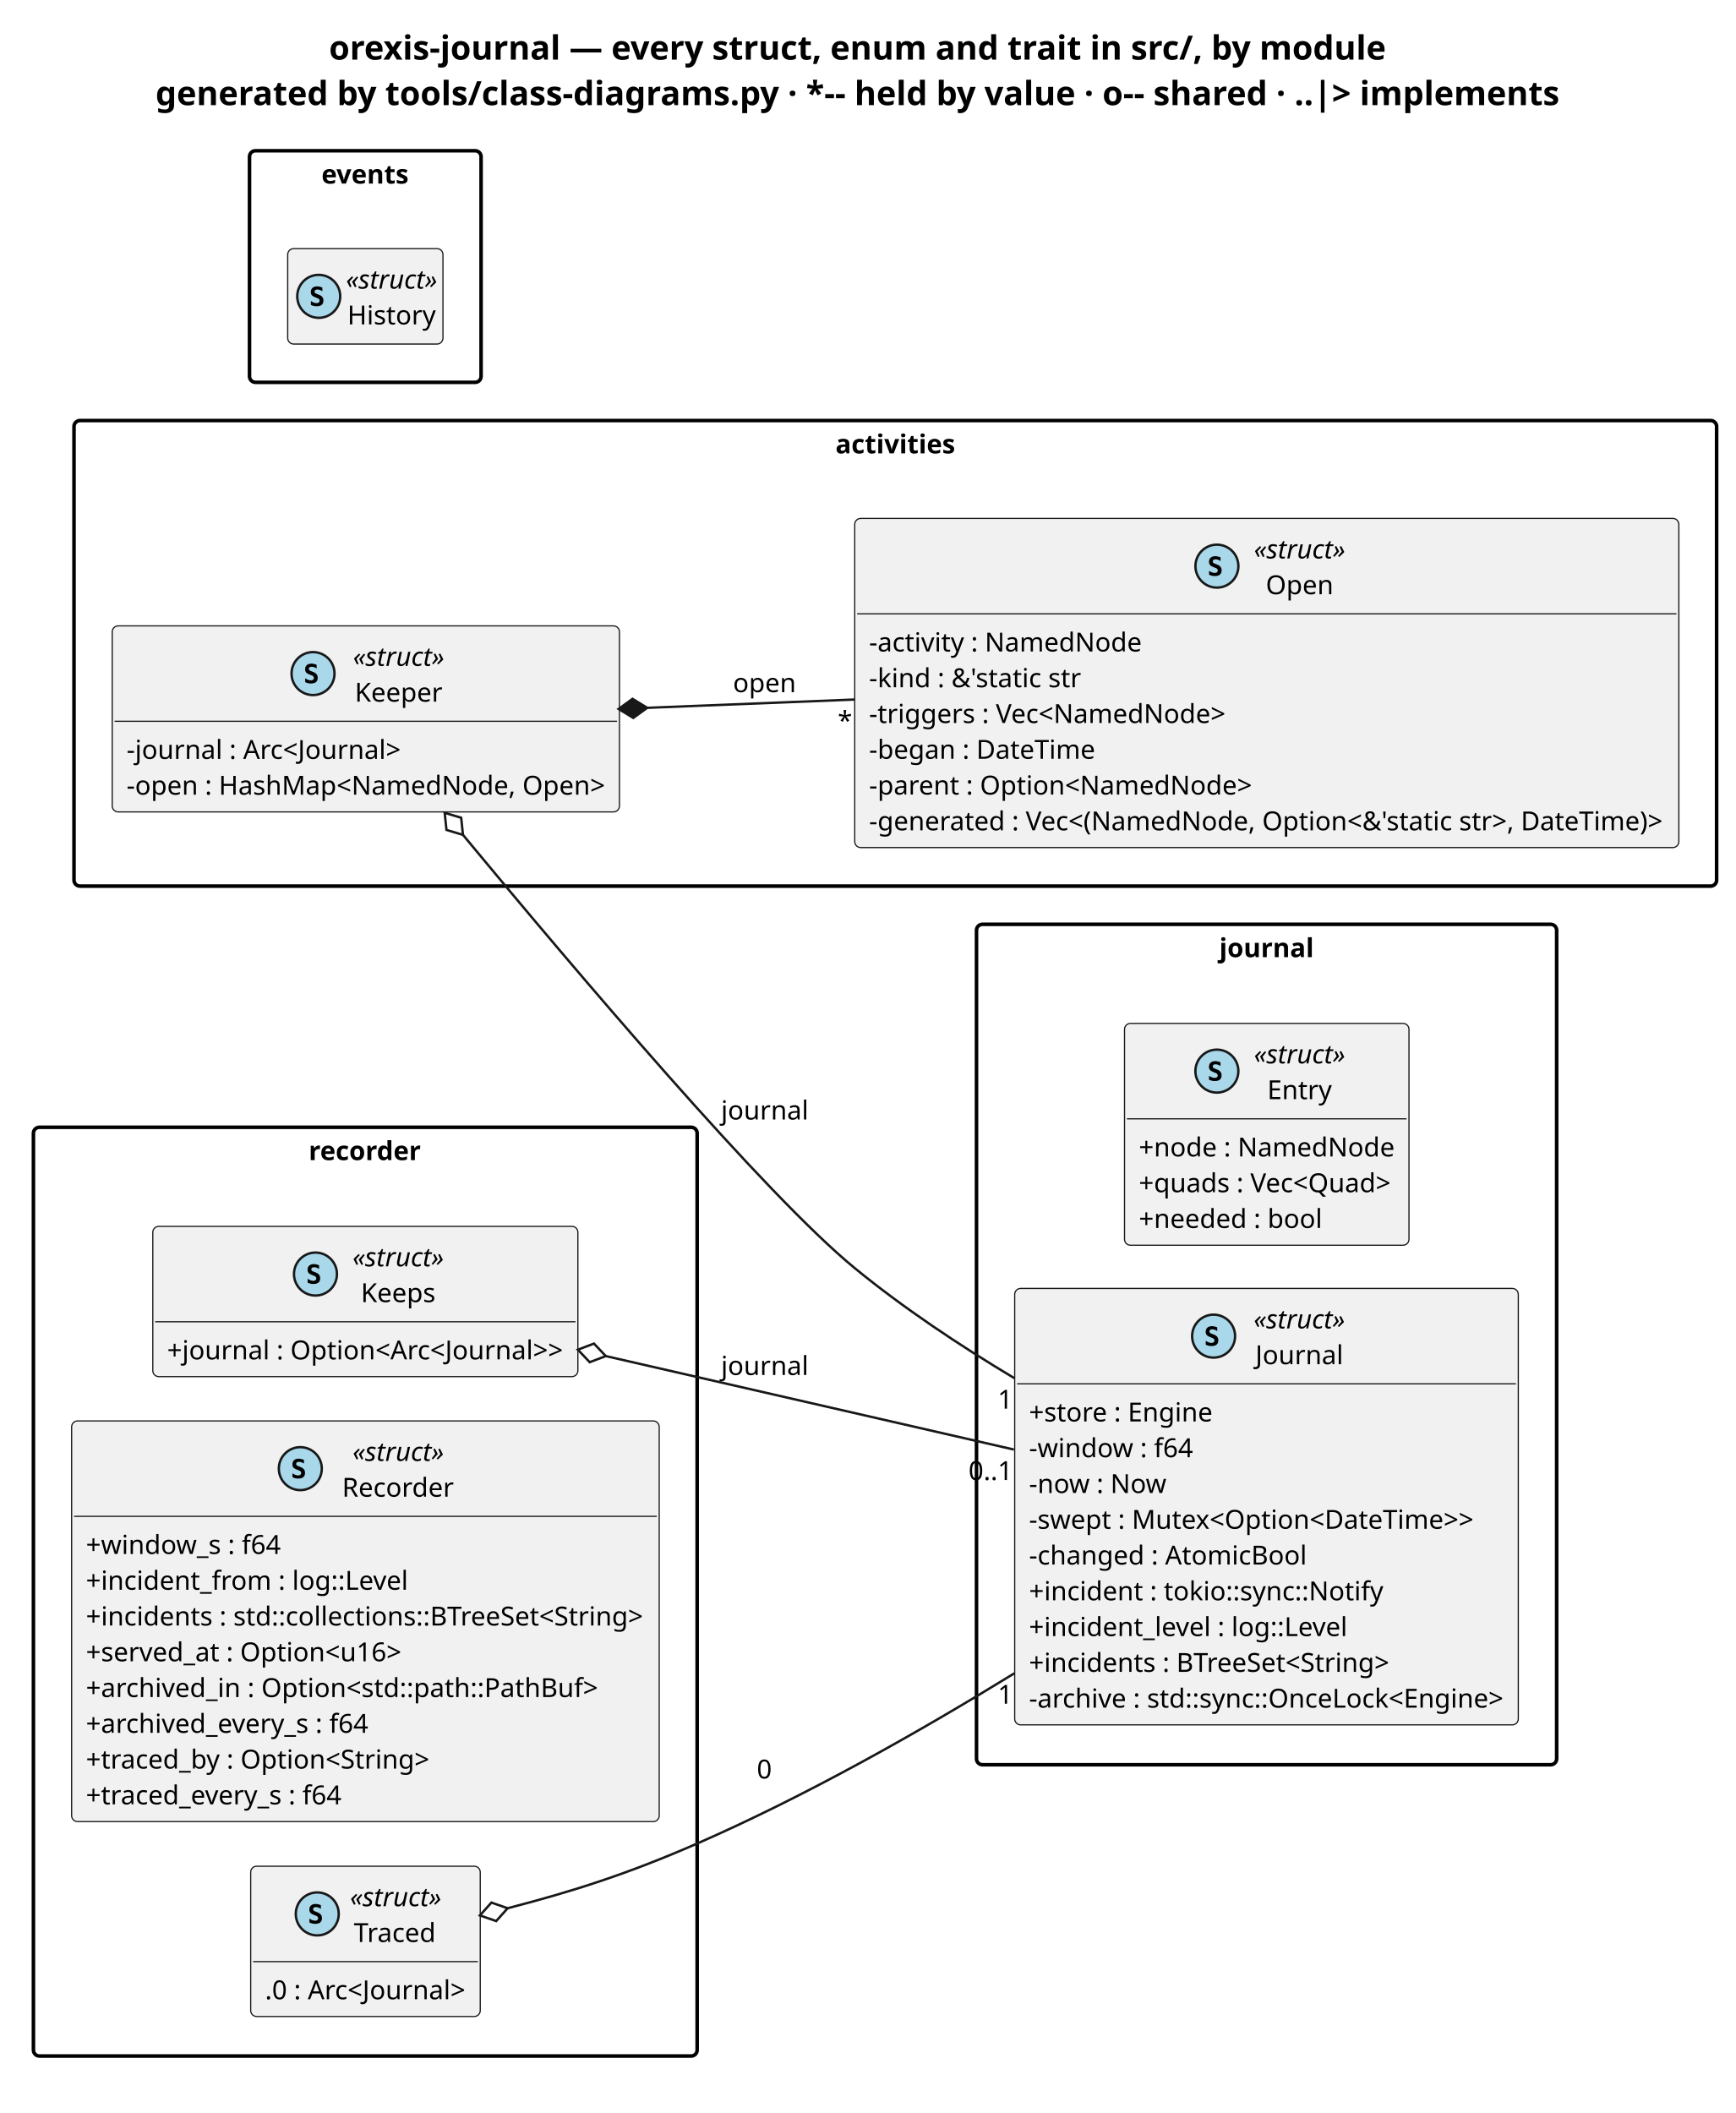
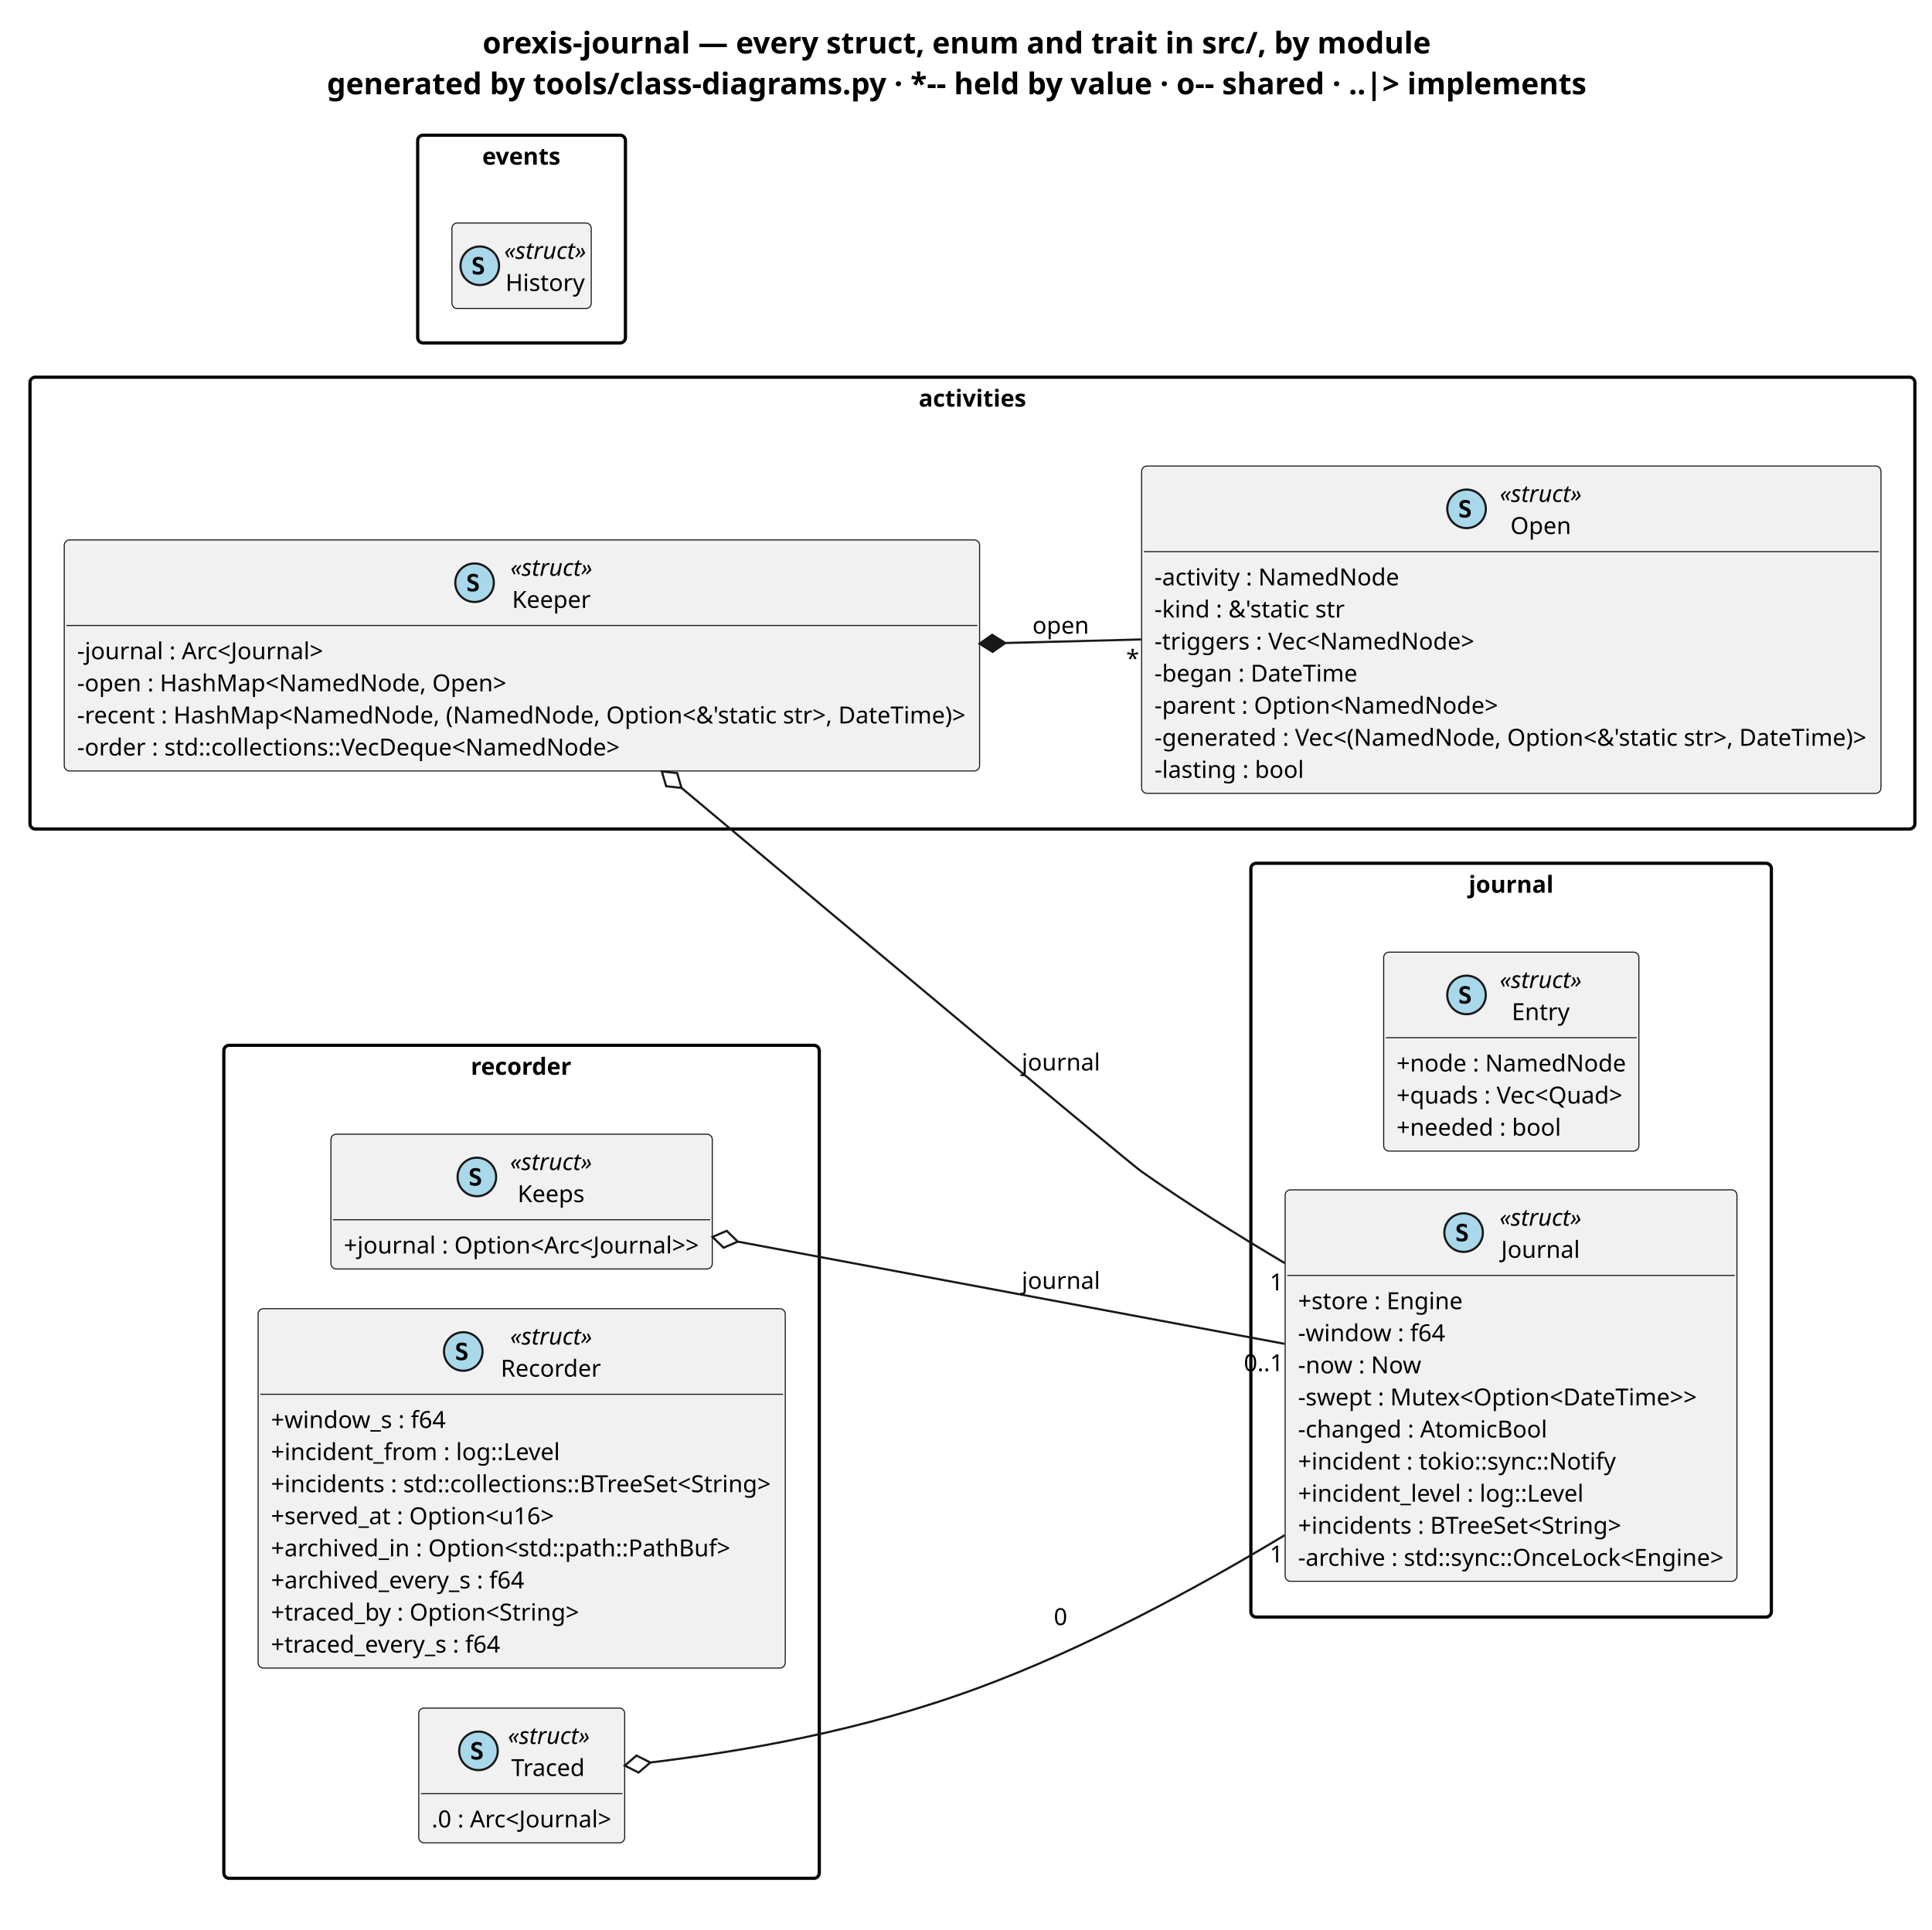
- <svg xmlns="http://www.w3.org/2000/svg" version="1.1" data-diagram-type="CLASS" style="width:727px;height:885px;background:#FFFFFF;" width="727px" height="885px" viewBox="0 0 727 885" zoomAndPan="magnify" preserveAspectRatio="none" contentStyleType="text/css">
+ <svg xmlns="http://www.w3.org/2000/svg" version="1.1" data-diagram-type="CLASS" style="width:902px;height:901px;background:#FFFFFF;" width="902px" height="901px" viewBox="0 0 902 901" zoomAndPan="magnify" preserveAspectRatio="none" contentStyleType="text/css">
  <defs />
  <g font-family="sans-serif" lengthAdjust="spacing">
    <g class="title" data-source-line="2">
-       <text x="137.807" y="24.966" fill="#000" font-size="14" textLength="444.386" font-weight="700">orexis-journal — every struct, enum and trait in src/, by module</text>
-       <text x="65.147" y="44.034" fill="#000" font-size="14" textLength="589.706" font-weight="700">generated by tools/class-diagrams.py · *-- held by value · o-- shared · ..|&gt; implements</text>
+       <text x="225.307" y="24.966" fill="#000" font-size="14" textLength="444.386" font-weight="700">orexis-journal — every struct, enum and trait in src/, by module</text>
+       <text x="152.647" y="44.034" fill="#000" font-size="14" textLength="589.706" font-weight="700">generated by tools/class-diagrams.py · *-- held by value · o-- shared · ..|&gt; implements</text>
    </g>
    <g class="cluster" data-qualified-name="activities" id="ent0001" data-source-line="10">
-       <rect x="31" y="176.136" width="688" height="195" fill="none" style="stroke:#000;stroke-width:1.5;" rx="2.5" ry="2.5" />
-       <text x="349.931" y="189.895" fill="#000" font-size="11" textLength="50.138" font-weight="700">activities</text>
+       <rect x="14" y="176.136" width="880" height="211" fill="none" style="stroke:#000;stroke-width:1.5;" rx="2.5" ry="2.5" />
+       <text x="428.931" y="189.895" fill="#000" font-size="11" textLength="50.138" font-weight="700">activities</text>
    </g>
-     <g class="cluster" data-qualified-name="events" id="ent0004" data-source-line="24">
-       <rect x="104.5" y="63.136" width="97" height="97" fill="none" style="stroke:#000;stroke-width:1.5;" rx="2.5" ry="2.5" />
-       <text x="134.636" y="76.895" fill="#000" font-size="11" textLength="36.729" font-weight="700">events</text>
+     <g class="cluster" data-qualified-name="events" id="ent0004" data-source-line="27">
+       <rect x="195" y="63.136" width="97" height="97" fill="none" style="stroke:#000;stroke-width:1.5;" rx="2.5" ry="2.5" />
+       <text x="225.136" y="76.895" fill="#000" font-size="11" textLength="36.729" font-weight="700">events</text>
    </g>
-     <g class="cluster" data-qualified-name="journal" id="ent0006" data-source-line="28">
-       <rect x="409" y="387.136" width="243" height="352" fill="none" style="stroke:#000;stroke-width:1.5;" rx="2.5" ry="2.5" />
-       <text x="510.695" y="400.895" fill="#000" font-size="11" textLength="39.611" font-weight="700">journal</text>
+     <g class="cluster" data-qualified-name="journal" id="ent0006" data-source-line="31">
+       <rect x="584" y="403.136" width="243" height="352" fill="none" style="stroke:#000;stroke-width:1.5;" rx="2.5" ry="2.5" />
+       <text x="685.695" y="416.895" fill="#000" font-size="11" textLength="39.611" font-weight="700">journal</text>
    </g>
-     <g class="cluster" data-qualified-name="recorder" id="ent0009" data-source-line="46">
-       <rect x="14" y="472.136" width="278" height="389" fill="none" style="stroke:#000;stroke-width:1.5;" rx="2.5" ry="2.5" />
-       <text x="129.295" y="485.895" fill="#000" font-size="11" textLength="47.41" font-weight="700">recorder</text>
+     <g class="cluster" data-qualified-name="recorder" id="ent0009" data-source-line="49">
+       <rect x="104.5" y="488.136" width="278" height="389" fill="none" style="stroke:#000;stroke-width:1.5;" rx="2.5" ry="2.5" />
+       <text x="219.795" y="501.895" fill="#000" font-size="11" textLength="47.41" font-weight="700">recorder</text>
    </g>
    <g class="entity" data-qualified-name="activities.orexis_journal__activities__Keeper" id="ent0002" data-source-line="11">
-       <rect x="47" y="262.136" width="212.452" height="77.928" fill="#F1F1F1" style="stroke:#181818;stroke-width:0.5;" rx="2.5" ry="2.5" />
-       <ellipse cx="131.111" cy="282.118" rx="9" ry="9" fill="#A8D8EA" style="stroke:#181818;stroke-width:1;" />
-       <path d="M129.846,282.602 Q128.658,282.149 128.221,281.649 Q127.799,281.133 127.799,280.29 Q127.799,279.196 128.502,278.571 Q129.205,277.946 130.424,277.946 Q130.971,277.946 131.518,278.086 Q132.08,278.211 132.627,278.446 L132.627,279.993 Q132.111,279.633 131.58,279.446 Q131.065,279.258 130.549,279.258 Q129.971,279.258 129.658,279.493 Q129.361,279.727 129.361,280.149 Q129.361,280.493 129.58,280.711 Q129.799,280.93 130.518,281.18 L131.19,281.446 Q132.158,281.805 132.611,282.399 Q133.08,282.977 133.08,283.868 Q133.08,285.071 132.361,285.68 Q131.643,286.274 130.19,286.274 Q129.596,286.274 128.986,286.133 Q128.393,285.993 127.83,285.711 L127.83,284.071 Q128.471,284.524 129.065,284.743 Q129.658,284.961 130.236,284.961 Q130.83,284.961 131.143,284.696 Q131.471,284.43 131.471,283.946 Q131.471,283.586 131.252,283.321 Q131.033,283.055 130.627,282.899 L129.846,282.602 Z " fill="#000" />
-       <text x="147.836" y="278.895" fill="#000" font-size="11" textLength="38.28" font-style="italic">«struct»</text>
-       <text x="148.611" y="293.877" fill="#000" font-size="11" textLength="36.729">Keeper</text>
-       <line x1="48" y1="302.1" x2="258.452" y2="302.1" style="stroke:#181818;stroke-width:0.5;" />
-       <text x="53" y="317.859" fill="#000" font-size="11" textLength="115.092">-journal : Arc&lt;Journal&gt;</text>
-       <text x="53" y="332.84" fill="#000" font-size="11" textLength="200.452">-open : HashMap&lt;NamedNode, Open&gt;</text>
+       <rect x="30" y="252.136" width="427.346" height="107.891" fill="#F1F1F1" style="stroke:#181818;stroke-width:0.5;" rx="2.5" ry="2.5" />
+       <ellipse cx="221.559" cy="272.118" rx="9" ry="9" fill="#A8D8EA" style="stroke:#181818;stroke-width:1;" />
+       <path d="M220.293,272.602 Q219.106,272.149 218.668,271.649 Q218.246,271.133 218.246,270.29 Q218.246,269.196 218.949,268.571 Q219.652,267.946 220.871,267.946 Q221.418,267.946 221.965,268.086 Q222.527,268.211 223.074,268.446 L223.074,269.993 Q222.559,269.633 222.027,269.446 Q221.512,269.258 220.996,269.258 Q220.418,269.258 220.106,269.493 Q219.809,269.727 219.809,270.149 Q219.809,270.493 220.027,270.711 Q220.246,270.93 220.965,271.18 L221.637,271.446 Q222.606,271.805 223.059,272.399 Q223.527,272.977 223.527,273.868 Q223.527,275.071 222.809,275.68 Q222.09,276.274 220.637,276.274 Q220.043,276.274 219.434,276.133 Q218.84,275.993 218.277,275.711 L218.277,274.071 Q218.918,274.524 219.512,274.743 Q220.106,274.961 220.684,274.961 Q221.277,274.961 221.59,274.696 Q221.918,274.43 221.918,273.946 Q221.918,273.586 221.699,273.321 Q221.481,273.055 221.074,272.899 L220.293,272.602 Z " fill="#000" />
+       <text x="238.283" y="268.895" fill="#000" font-size="11" textLength="38.28" font-style="italic">«struct»</text>
+       <text x="239.059" y="283.877" fill="#000" font-size="11" textLength="36.729">Keeper</text>
+       <line x1="31" y1="292.1" x2="456.346" y2="292.1" style="stroke:#181818;stroke-width:0.5;" />
+       <text x="36" y="307.859" fill="#000" font-size="11" textLength="115.092">-journal : Arc&lt;Journal&gt;</text>
+       <text x="36" y="322.84" fill="#000" font-size="11" textLength="200.452">-open : HashMap&lt;NamedNode, Open&gt;</text>
+       <text x="36" y="337.822" fill="#000" font-size="11" textLength="415.346">-recent : HashMap&lt;NamedNode, (NamedNode, Option&lt;&amp;'static str&gt;, DateTime)&gt;</text>
+       <text x="36" y="352.804" fill="#000" font-size="11" textLength="253.779">-order : std::collections::VecDeque&lt;NamedNode&gt;</text>
    </g>
-     <g class="entity" data-qualified-name="activities.orexis_journal__activities__Open" id="ent0003" data-source-line="15">
-       <rect x="358" y="217.136" width="345.177" height="137.855" fill="#F1F1F1" style="stroke:#181818;stroke-width:0.5;" rx="2.5" ry="2.5" />
-       <ellipse cx="509.698" cy="237.118" rx="9" ry="9" fill="#A8D8EA" style="stroke:#181818;stroke-width:1;" />
-       <path d="M508.433,237.602 Q507.245,237.149 506.808,236.649 Q506.386,236.133 506.386,235.29 Q506.386,234.196 507.089,233.571 Q507.792,232.946 509.011,232.946 Q509.558,232.946 510.105,233.086 Q510.667,233.211 511.214,233.446 L511.214,234.993 Q510.698,234.633 510.167,234.446 Q509.652,234.258 509.136,234.258 Q508.558,234.258 508.245,234.493 Q507.948,234.727 507.948,235.149 Q507.948,235.493 508.167,235.711 Q508.386,235.93 509.105,236.18 L509.777,236.446 Q510.745,236.805 511.198,237.399 Q511.667,237.977 511.667,238.868 Q511.667,240.071 510.948,240.68 Q510.23,241.274 508.777,241.274 Q508.183,241.274 507.573,241.133 Q506.98,240.993 506.417,240.711 L506.417,239.071 Q507.058,239.524 507.652,239.743 Q508.245,239.961 508.823,239.961 Q509.417,239.961 509.73,239.696 Q510.058,239.43 510.058,238.946 Q510.058,238.586 509.839,238.321 Q509.62,238.055 509.214,237.899 L508.433,237.602 Z " fill="#000" />
-       <text x="525.198" y="233.895" fill="#000" font-size="11" textLength="38.28" font-style="italic">«struct»</text>
-       <text x="530.159" y="248.877" fill="#000" font-size="11" textLength="28.358">Open</text>
-       <line x1="359" y1="257.1" x2="702.177" y2="257.1" style="stroke:#181818;stroke-width:0.5;" />
-       <text x="364" y="272.859" fill="#000" font-size="11" textLength="114.245">-activity : NamedNode</text>
-       <text x="364" y="287.84" fill="#000" font-size="11" textLength="89.154">-kind : &amp;'static str</text>
-       <text x="364" y="302.822" fill="#000" font-size="11" textLength="149.544">-triggers : Vec&lt;NamedNode&gt;</text>
-       <text x="364" y="317.804" fill="#000" font-size="11" textLength="94.731">-began : DateTime</text>
-       <text x="364" y="332.786" fill="#000" font-size="11" textLength="160.632">-parent : Option&lt;NamedNode&gt;</text>
-       <text x="364" y="347.768" fill="#000" font-size="11" textLength="333.177">-generated : Vec&lt;(NamedNode, Option&lt;&amp;'static str&gt;, DateTime)&gt;</text>
+     <g class="entity" data-qualified-name="activities.orexis_journal__activities__Open" id="ent0003" data-source-line="17">
+       <rect x="533" y="217.636" width="345.177" height="152.837" fill="#F1F1F1" style="stroke:#181818;stroke-width:0.5;" rx="2.5" ry="2.5" />
+       <ellipse cx="684.698" cy="237.618" rx="9" ry="9" fill="#A8D8EA" style="stroke:#181818;stroke-width:1;" />
+       <path d="M683.433,238.102 Q682.245,237.649 681.808,237.149 Q681.386,236.633 681.386,235.79 Q681.386,234.696 682.089,234.071 Q682.792,233.446 684.011,233.446 Q684.558,233.446 685.105,233.586 Q685.667,233.711 686.214,233.946 L686.214,235.493 Q685.698,235.133 685.167,234.946 Q684.652,234.758 684.136,234.758 Q683.558,234.758 683.245,234.993 Q682.948,235.227 682.948,235.649 Q682.948,235.993 683.167,236.211 Q683.386,236.43 684.105,236.68 L684.777,236.946 Q685.745,237.305 686.198,237.899 Q686.667,238.477 686.667,239.368 Q686.667,240.571 685.948,241.18 Q685.23,241.774 683.777,241.774 Q683.183,241.774 682.573,241.633 Q681.98,241.493 681.417,241.211 L681.417,239.571 Q682.058,240.024 682.652,240.243 Q683.245,240.461 683.823,240.461 Q684.417,240.461 684.73,240.196 Q685.058,239.93 685.058,239.446 Q685.058,239.086 684.839,238.821 Q684.62,238.555 684.214,238.399 L683.433,238.102 Z " fill="#000" />
+       <text x="700.198" y="234.395" fill="#000" font-size="11" textLength="38.28" font-style="italic">«struct»</text>
+       <text x="705.159" y="249.377" fill="#000" font-size="11" textLength="28.358">Open</text>
+       <line x1="534" y1="257.6" x2="877.177" y2="257.6" style="stroke:#181818;stroke-width:0.5;" />
+       <text x="539" y="273.359" fill="#000" font-size="11" textLength="114.245">-activity : NamedNode</text>
+       <text x="539" y="288.34" fill="#000" font-size="11" textLength="89.154">-kind : &amp;'static str</text>
+       <text x="539" y="303.322" fill="#000" font-size="11" textLength="149.544">-triggers : Vec&lt;NamedNode&gt;</text>
+       <text x="539" y="318.304" fill="#000" font-size="11" textLength="94.731">-began : DateTime</text>
+       <text x="539" y="333.286" fill="#000" font-size="11" textLength="160.632">-parent : Option&lt;NamedNode&gt;</text>
+       <text x="539" y="348.268" fill="#000" font-size="11" textLength="333.177">-generated : Vec&lt;(NamedNode, Option&lt;&amp;'static str&gt;, DateTime)&gt;</text>
+       <text x="539" y="363.25" fill="#000" font-size="11" textLength="69.773">-lasting : bool</text>
    </g>
-     <g class="entity" data-qualified-name="events.orexis_journal__events__History" id="ent0005" data-source-line="25">
-       <rect x="120.5" y="104.136" width="65.037" height="39.964" fill="#F1F1F1" style="stroke:#181818;stroke-width:0.5;" rx="2.5" ry="2.5" />
-       <ellipse cx="133.5" cy="124.118" rx="9" ry="9" fill="#A8D8EA" style="stroke:#181818;stroke-width:1;" />
-       <path d="M132.234,124.602 Q131.047,124.149 130.609,123.649 Q130.188,123.133 130.188,122.29 Q130.188,121.196 130.891,120.571 Q131.594,119.946 132.813,119.946 Q133.359,119.946 133.906,120.086 Q134.469,120.211 135.016,120.446 L135.016,121.993 Q134.5,121.633 133.969,121.446 Q133.453,121.258 132.938,121.258 Q132.359,121.258 132.047,121.493 Q131.75,121.727 131.75,122.149 Q131.75,122.493 131.969,122.711 Q132.188,122.93 132.906,123.18 L133.578,123.446 Q134.547,123.805 135,124.399 Q135.469,124.977 135.469,125.868 Q135.469,127.071 134.75,127.68 Q134.031,128.274 132.578,128.274 Q131.984,128.274 131.375,128.133 Q130.781,127.993 130.219,127.711 L130.219,126.071 Q130.859,126.524 131.453,126.743 Q132.047,126.961 132.625,126.961 Q133.219,126.961 133.531,126.696 Q133.859,126.43 133.859,125.946 Q133.859,125.586 133.641,125.321 Q133.422,125.055 133.016,124.899 L132.234,124.602 Z " fill="#000" />
-       <text x="144.879" y="120.895" fill="#000" font-size="11" textLength="38.28" font-style="italic">«struct»</text>
-       <text x="145.5" y="135.877" fill="#000" font-size="11" textLength="37.037">History</text>
+     <g class="entity" data-qualified-name="events.orexis_journal__events__History" id="ent0005" data-source-line="28">
+       <rect x="211" y="104.136" width="65.037" height="39.964" fill="#F1F1F1" style="stroke:#181818;stroke-width:0.5;" rx="2.5" ry="2.5" />
+       <ellipse cx="224" cy="124.118" rx="9" ry="9" fill="#A8D8EA" style="stroke:#181818;stroke-width:1;" />
+       <path d="M222.734,124.602 Q221.547,124.149 221.109,123.649 Q220.688,123.133 220.688,122.29 Q220.688,121.196 221.391,120.571 Q222.094,119.946 223.313,119.946 Q223.859,119.946 224.406,120.086 Q224.969,120.211 225.516,120.446 L225.516,121.993 Q225,121.633 224.469,121.446 Q223.953,121.258 223.438,121.258 Q222.859,121.258 222.547,121.493 Q222.25,121.727 222.25,122.149 Q222.25,122.493 222.469,122.711 Q222.688,122.93 223.406,123.18 L224.078,123.446 Q225.047,123.805 225.5,124.399 Q225.969,124.977 225.969,125.868 Q225.969,127.071 225.25,127.68 Q224.531,128.274 223.078,128.274 Q222.484,128.274 221.875,128.133 Q221.281,127.993 220.719,127.711 L220.719,126.071 Q221.359,126.524 221.953,126.743 Q222.547,126.961 223.125,126.961 Q223.719,126.961 224.031,126.696 Q224.359,126.43 224.359,125.946 Q224.359,125.586 224.141,125.321 Q223.922,125.055 223.516,124.899 L222.734,124.602 Z " fill="#000" />
+       <text x="235.379" y="120.895" fill="#000" font-size="11" textLength="38.28" font-style="italic">«struct»</text>
+       <text x="236" y="135.877" fill="#000" font-size="11" textLength="37.037">History</text>
    </g>
-     <g class="entity" data-qualified-name="journal.orexis_journal__journal__Entry" id="ent0007" data-source-line="29">
-       <rect x="471" y="428.636" width="119.15" height="92.909" fill="#F1F1F1" style="stroke:#181818;stroke-width:0.5;" rx="2.5" ry="2.5" />
-       <ellipse cx="509.685" cy="448.618" rx="9" ry="9" fill="#A8D8EA" style="stroke:#181818;stroke-width:1;" />
-       <path d="M508.42,449.102 Q507.232,448.649 506.795,448.149 Q506.373,447.633 506.373,446.79 Q506.373,445.696 507.076,445.071 Q507.779,444.446 508.998,444.446 Q509.545,444.446 510.091,444.586 Q510.654,444.711 511.201,444.946 L511.201,446.493 Q510.685,446.133 510.154,445.946 Q509.638,445.758 509.123,445.758 Q508.545,445.758 508.232,445.993 Q507.935,446.227 507.935,446.649 Q507.935,446.993 508.154,447.211 Q508.373,447.43 509.091,447.68 L509.763,447.946 Q510.732,448.305 511.185,448.899 Q511.654,449.477 511.654,450.368 Q511.654,451.571 510.935,452.18 Q510.216,452.774 508.763,452.774 Q508.17,452.774 507.56,452.633 Q506.966,452.493 506.404,452.211 L506.404,450.571 Q507.045,451.024 507.638,451.243 Q508.232,451.461 508.81,451.461 Q509.404,451.461 509.716,451.196 Q510.045,450.93 510.045,450.446 Q510.045,450.086 509.826,449.821 Q509.607,449.555 509.201,449.399 L508.42,449.102 Z " fill="#000" />
-       <text x="525.185" y="445.395" fill="#000" font-size="11" textLength="38.28" font-style="italic">«struct»</text>
-       <text x="530.806" y="460.377" fill="#000" font-size="11" textLength="27.038">Entry</text>
-       <line x1="472" y1="468.6" x2="589.15" y2="468.6" style="stroke:#181818;stroke-width:0.5;" />
-       <text x="477" y="484.359" fill="#000" font-size="11" textLength="107.15">+node : NamedNode</text>
-       <text x="477" y="499.34" fill="#000" font-size="11" textLength="105.72">+quads : Vec&lt;Quad&gt;</text>
-       <text x="477" y="514.322" fill="#000" font-size="11" textLength="76.812">+needed : bool</text>
+     <g class="entity" data-qualified-name="journal.orexis_journal__journal__Entry" id="ent0007" data-source-line="32">
+       <rect x="646" y="444.636" width="119.15" height="92.909" fill="#F1F1F1" style="stroke:#181818;stroke-width:0.5;" rx="2.5" ry="2.5" />
+       <ellipse cx="684.685" cy="464.618" rx="9" ry="9" fill="#A8D8EA" style="stroke:#181818;stroke-width:1;" />
+       <path d="M683.42,465.102 Q682.232,464.649 681.795,464.149 Q681.373,463.633 681.373,462.79 Q681.373,461.696 682.076,461.071 Q682.779,460.446 683.998,460.446 Q684.545,460.446 685.091,460.586 Q685.654,460.711 686.201,460.946 L686.201,462.493 Q685.685,462.133 685.154,461.946 Q684.638,461.758 684.123,461.758 Q683.545,461.758 683.232,461.993 Q682.935,462.227 682.935,462.649 Q682.935,462.993 683.154,463.211 Q683.373,463.43 684.091,463.68 L684.763,463.946 Q685.732,464.305 686.185,464.899 Q686.654,465.477 686.654,466.368 Q686.654,467.571 685.935,468.18 Q685.216,468.774 683.763,468.774 Q683.17,468.774 682.56,468.633 Q681.966,468.493 681.404,468.211 L681.404,466.571 Q682.045,467.024 682.638,467.243 Q683.232,467.461 683.81,467.461 Q684.404,467.461 684.716,467.196 Q685.045,466.93 685.045,466.446 Q685.045,466.086 684.826,465.821 Q684.607,465.555 684.201,465.399 L683.42,465.102 Z " fill="#000" />
+       <text x="700.185" y="461.395" fill="#000" font-size="11" textLength="38.28" font-style="italic">«struct»</text>
+       <text x="705.806" y="476.377" fill="#000" font-size="11" textLength="27.038">Entry</text>
+       <line x1="647" y1="484.6" x2="764.15" y2="484.6" style="stroke:#181818;stroke-width:0.5;" />
+       <text x="652" y="500.359" fill="#000" font-size="11" textLength="107.15">+node : NamedNode</text>
+       <text x="652" y="515.34" fill="#000" font-size="11" textLength="105.72">+quads : Vec&lt;Quad&gt;</text>
+       <text x="652" y="530.322" fill="#000" font-size="11" textLength="76.812">+needed : bool</text>
    </g>
-     <g class="entity" data-qualified-name="journal.orexis_journal__journal__Journal" id="ent0008" data-source-line="34">
-       <rect x="425" y="539.636" width="210.934" height="182.801" fill="#F1F1F1" style="stroke:#181818;stroke-width:0.5;" rx="2.5" ry="2.5" />
-       <ellipse cx="508.314" cy="559.618" rx="9" ry="9" fill="#A8D8EA" style="stroke:#181818;stroke-width:1;" />
-       <path d="M507.048,560.102 Q505.861,559.649 505.423,559.149 Q505.001,558.633 505.001,557.79 Q505.001,556.696 505.705,556.071 Q506.408,555.446 507.626,555.446 Q508.173,555.446 508.72,555.586 Q509.283,555.711 509.83,555.946 L509.83,557.493 Q509.314,557.133 508.783,556.946 Q508.267,556.758 507.751,556.758 Q507.173,556.758 506.861,556.993 Q506.564,557.227 506.564,557.649 Q506.564,557.993 506.783,558.211 Q507.001,558.43 507.72,558.68 L508.392,558.946 Q509.361,559.305 509.814,559.899 Q510.283,560.477 510.283,561.368 Q510.283,562.571 509.564,563.18 Q508.845,563.774 507.392,563.774 Q506.798,563.774 506.189,563.633 Q505.595,563.493 505.033,563.211 L505.033,561.571 Q505.673,562.024 506.267,562.243 Q506.861,562.461 507.439,562.461 Q508.033,562.461 508.345,562.196 Q508.673,561.93 508.673,561.446 Q508.673,561.086 508.455,560.821 Q508.236,560.555 507.83,560.399 L507.048,560.102 Z " fill="#000" />
-       <text x="525.077" y="556.395" fill="#000" font-size="11" textLength="38.28" font-style="italic">«struct»</text>
-       <text x="525.814" y="571.377" fill="#000" font-size="11" textLength="36.806">Journal</text>
-       <line x1="426" y1="579.6" x2="634.934" y2="579.6" style="stroke:#181818;stroke-width:0.5;" />
-       <text x="431" y="595.359" fill="#000" font-size="11" textLength="77.12">+store : Engine</text>
-       <text x="431" y="610.34" fill="#000" font-size="11" textLength="68.925">-window : f64</text>
-       <text x="431" y="625.322" fill="#000" font-size="11" textLength="57.97">-now : Now</text>
-       <text x="431" y="640.304" fill="#000" font-size="11" textLength="186.438">-swept : Mutex&lt;Option&lt;DateTime&gt;&gt;</text>
-       <text x="431" y="655.286" fill="#000" font-size="11" textLength="116.346">-changed : AtomicBool</text>
-       <text x="431" y="670.268" fill="#000" font-size="11" textLength="148.411">+incident : tokio::sync::Notify</text>
-       <text x="431" y="685.25" fill="#000" font-size="11" textLength="133.759">+incident_level : log::Level</text>
-       <text x="431" y="700.232" fill="#000" font-size="11" textLength="151.689">+incidents : BTreeSet&lt;String&gt;</text>
-       <text x="431" y="715.214" fill="#000" font-size="11" textLength="198.934">-archive : std::sync::OnceLock&lt;Engine&gt;</text>
+     <g class="entity" data-qualified-name="journal.orexis_journal__journal__Journal" id="ent0008" data-source-line="37">
+       <rect x="600" y="555.636" width="210.934" height="182.801" fill="#F1F1F1" style="stroke:#181818;stroke-width:0.5;" rx="2.5" ry="2.5" />
+       <ellipse cx="683.314" cy="575.618" rx="9" ry="9" fill="#A8D8EA" style="stroke:#181818;stroke-width:1;" />
+       <path d="M682.048,576.102 Q680.861,575.649 680.423,575.149 Q680.001,574.633 680.001,573.79 Q680.001,572.696 680.705,572.071 Q681.408,571.446 682.626,571.446 Q683.173,571.446 683.72,571.586 Q684.283,571.711 684.83,571.946 L684.83,573.493 Q684.314,573.133 683.783,572.946 Q683.267,572.758 682.751,572.758 Q682.173,572.758 681.861,572.993 Q681.564,573.227 681.564,573.649 Q681.564,573.993 681.783,574.211 Q682.001,574.43 682.72,574.68 L683.392,574.946 Q684.361,575.305 684.814,575.899 Q685.283,576.477 685.283,577.368 Q685.283,578.571 684.564,579.18 Q683.845,579.774 682.392,579.774 Q681.798,579.774 681.189,579.633 Q680.595,579.493 680.033,579.211 L680.033,577.571 Q680.673,578.024 681.267,578.243 Q681.861,578.461 682.439,578.461 Q683.033,578.461 683.345,578.196 Q683.673,577.93 683.673,577.446 Q683.673,577.086 683.455,576.821 Q683.236,576.555 682.83,576.399 L682.048,576.102 Z " fill="#000" />
+       <text x="700.077" y="572.395" fill="#000" font-size="11" textLength="38.28" font-style="italic">«struct»</text>
+       <text x="700.814" y="587.377" fill="#000" font-size="11" textLength="36.806">Journal</text>
+       <line x1="601" y1="595.6" x2="809.934" y2="595.6" style="stroke:#181818;stroke-width:0.5;" />
+       <text x="606" y="611.359" fill="#000" font-size="11" textLength="77.12">+store : Engine</text>
+       <text x="606" y="626.34" fill="#000" font-size="11" textLength="68.925">-window : f64</text>
+       <text x="606" y="641.322" fill="#000" font-size="11" textLength="57.97">-now : Now</text>
+       <text x="606" y="656.304" fill="#000" font-size="11" textLength="186.438">-swept : Mutex&lt;Option&lt;DateTime&gt;&gt;</text>
+       <text x="606" y="671.286" fill="#000" font-size="11" textLength="116.346">-changed : AtomicBool</text>
+       <text x="606" y="686.268" fill="#000" font-size="11" textLength="148.411">+incident : tokio::sync::Notify</text>
+       <text x="606" y="701.25" fill="#000" font-size="11" textLength="133.759">+incident_level : log::Level</text>
+       <text x="606" y="716.232" fill="#000" font-size="11" textLength="151.689">+incidents : BTreeSet&lt;String&gt;</text>
+       <text x="606" y="731.214" fill="#000" font-size="11" textLength="198.934">-archive : std::sync::OnceLock&lt;Engine&gt;</text>
    </g>
-     <g class="entity" data-qualified-name="recorder.orexis_journal__recorder__Keeps" id="ent0010" data-source-line="47">
-       <rect x="64" y="513.636" width="178.044" height="62.946" fill="#F1F1F1" style="stroke:#181818;stroke-width:0.5;" rx="2.5" ry="2.5" />
-       <ellipse cx="132.132" cy="533.618" rx="9" ry="9" fill="#A8D8EA" style="stroke:#181818;stroke-width:1;" />
-       <path d="M130.866,534.102 Q129.679,533.649 129.241,533.149 Q128.82,532.633 128.82,531.79 Q128.82,530.696 129.523,530.071 Q130.226,529.446 131.445,529.446 Q131.991,529.446 132.538,529.586 Q133.101,529.711 133.648,529.946 L133.648,531.493 Q133.132,531.133 132.601,530.946 Q132.085,530.758 131.57,530.758 Q130.991,530.758 130.679,530.993 Q130.382,531.227 130.382,531.649 Q130.382,531.993 130.601,532.211 Q130.82,532.43 131.538,532.68 L132.21,532.946 Q133.179,533.305 133.632,533.899 Q134.101,534.477 134.101,535.368 Q134.101,536.571 133.382,537.18 Q132.663,537.774 131.21,537.774 Q130.616,537.774 130.007,537.633 Q129.413,537.493 128.851,537.211 L128.851,535.571 Q129.491,536.024 130.085,536.243 Q130.679,536.461 131.257,536.461 Q131.851,536.461 132.163,536.196 Q132.491,535.93 132.491,535.446 Q132.491,535.086 132.273,534.821 Q132.054,534.555 131.648,534.399 L130.866,534.102 Z " fill="#000" />
-       <text x="147.632" y="530.395" fill="#000" font-size="11" textLength="38.28" font-style="italic">«struct»</text>
-       <text x="151.147" y="545.377" fill="#000" font-size="11" textLength="31.251">Keeps</text>
-       <line x1="65" y1="553.6" x2="241.044" y2="553.6" style="stroke:#181818;stroke-width:0.5;" />
-       <text x="70" y="569.359" fill="#000" font-size="11" textLength="166.044">+journal : Option&lt;Arc&lt;Journal&gt;&gt;</text>
+     <g class="entity" data-qualified-name="recorder.orexis_journal__recorder__Keeps" id="ent0010" data-source-line="50">
+       <rect x="154.5" y="529.636" width="178.044" height="62.946" fill="#F1F1F1" style="stroke:#181818;stroke-width:0.5;" rx="2.5" ry="2.5" />
+       <ellipse cx="222.632" cy="549.618" rx="9" ry="9" fill="#A8D8EA" style="stroke:#181818;stroke-width:1;" />
+       <path d="M221.366,550.102 Q220.179,549.649 219.741,549.149 Q219.32,548.633 219.32,547.79 Q219.32,546.696 220.023,546.071 Q220.726,545.446 221.945,545.446 Q222.491,545.446 223.038,545.586 Q223.601,545.711 224.148,545.946 L224.148,547.493 Q223.632,547.133 223.101,546.946 Q222.585,546.758 222.07,546.758 Q221.491,546.758 221.179,546.993 Q220.882,547.227 220.882,547.649 Q220.882,547.993 221.101,548.211 Q221.32,548.43 222.038,548.68 L222.71,548.946 Q223.679,549.305 224.132,549.899 Q224.601,550.477 224.601,551.368 Q224.601,552.571 223.882,553.18 Q223.163,553.774 221.71,553.774 Q221.116,553.774 220.507,553.633 Q219.913,553.493 219.351,553.211 L219.351,551.571 Q219.991,552.024 220.585,552.243 Q221.179,552.461 221.757,552.461 Q222.351,552.461 222.663,552.196 Q222.991,551.93 222.991,551.446 Q222.991,551.086 222.773,550.821 Q222.554,550.555 222.148,550.399 L221.366,550.102 Z " fill="#000" />
+       <text x="238.132" y="546.395" fill="#000" font-size="11" textLength="38.28" font-style="italic">«struct»</text>
+       <text x="241.647" y="561.377" fill="#000" font-size="11" textLength="31.251">Keeps</text>
+       <line x1="155.5" y1="569.6" x2="331.544" y2="569.6" style="stroke:#181818;stroke-width:0.5;" />
+       <text x="160.5" y="585.359" fill="#000" font-size="11" textLength="166.044">+journal : Option&lt;Arc&lt;Journal&gt;&gt;</text>
    </g>
-     <g class="entity" data-qualified-name="recorder.orexis_journal__recorder__Recorder" id="ent0011" data-source-line="50">
-       <rect x="30" y="595.136" width="246.111" height="167.819" fill="#F1F1F1" style="stroke:#181818;stroke-width:0.5;" rx="2.5" ry="2.5" />
-       <ellipse cx="125.788" cy="615.118" rx="9" ry="9" fill="#A8D8EA" style="stroke:#181818;stroke-width:1;" />
-       <path d="M124.522,615.602 Q123.335,615.149 122.897,614.649 Q122.475,614.133 122.475,613.29 Q122.475,612.196 123.178,611.571 Q123.882,610.946 125.1,610.946 Q125.647,610.946 126.194,611.086 Q126.757,611.211 127.303,611.446 L127.303,612.993 Q126.788,612.633 126.257,612.446 Q125.741,612.258 125.225,612.258 Q124.647,612.258 124.335,612.493 Q124.038,612.727 124.038,613.149 Q124.038,613.493 124.257,613.711 Q124.475,613.93 125.194,614.18 L125.866,614.446 Q126.835,614.805 127.288,615.399 Q127.757,615.977 127.757,616.868 Q127.757,618.071 127.038,618.68 Q126.319,619.274 124.866,619.274 Q124.272,619.274 123.663,619.133 Q123.069,618.993 122.507,618.711 L122.507,617.071 Q123.147,617.524 123.741,617.743 Q124.335,617.961 124.913,617.961 Q125.507,617.961 125.819,617.696 Q126.147,617.43 126.147,616.946 Q126.147,616.586 125.928,616.321 Q125.71,616.055 125.303,615.899 L124.522,615.602 Z " fill="#000" />
-       <text x="147.666" y="611.895" fill="#000" font-size="11" textLength="38.28" font-style="italic">«struct»</text>
-       <text x="143.288" y="626.877" fill="#000" font-size="11" textLength="47.036">Recorder</text>
-       <line x1="31" y1="635.1" x2="275.111" y2="635.1" style="stroke:#181818;stroke-width:0.5;" />
-       <text x="36" y="650.859" fill="#000" font-size="11" textLength="81.828">+window_s : f64</text>
-       <text x="36" y="665.84" fill="#000" font-size="11" textLength="135.354">+incident_from : log::Level</text>
-       <text x="36" y="680.822" fill="#000" font-size="11" textLength="234.111">+incidents : std::collections::BTreeSet&lt;String&gt;</text>
-       <text x="36" y="695.804" fill="#000" font-size="11" textLength="132.142">+served_at : Option&lt;u16&gt;</text>
-       <text x="36" y="710.786" fill="#000" font-size="11" textLength="214.696">+archived_in : Option&lt;std::path::PathBuf&gt;</text>
-       <text x="36" y="725.768" fill="#000" font-size="11" textLength="118.7">+archived_every_s : f64</text>
-       <text x="36" y="740.75" fill="#000" font-size="11" textLength="144.308">+traced_by : Option&lt;String&gt;</text>
-       <text x="36" y="755.732" fill="#000" font-size="11" textLength="107.447">+traced_every_s : f64</text>
+     <g class="entity" data-qualified-name="recorder.orexis_journal__recorder__Recorder" id="ent0011" data-source-line="53">
+       <rect x="120.5" y="611.136" width="246.111" height="167.819" fill="#F1F1F1" style="stroke:#181818;stroke-width:0.5;" rx="2.5" ry="2.5" />
+       <ellipse cx="216.288" cy="631.118" rx="9" ry="9" fill="#A8D8EA" style="stroke:#181818;stroke-width:1;" />
+       <path d="M215.022,631.602 Q213.835,631.149 213.397,630.649 Q212.975,630.133 212.975,629.29 Q212.975,628.196 213.678,627.571 Q214.382,626.946 215.6,626.946 Q216.147,626.946 216.694,627.086 Q217.257,627.211 217.803,627.446 L217.803,628.993 Q217.288,628.633 216.757,628.446 Q216.241,628.258 215.725,628.258 Q215.147,628.258 214.835,628.493 Q214.538,628.727 214.538,629.149 Q214.538,629.493 214.757,629.711 Q214.975,629.93 215.694,630.18 L216.366,630.446 Q217.335,630.805 217.788,631.399 Q218.257,631.977 218.257,632.868 Q218.257,634.071 217.538,634.68 Q216.819,635.274 215.366,635.274 Q214.772,635.274 214.163,635.133 Q213.569,634.993 213.007,634.711 L213.007,633.071 Q213.647,633.524 214.241,633.743 Q214.835,633.961 215.413,633.961 Q216.007,633.961 216.319,633.696 Q216.647,633.43 216.647,632.946 Q216.647,632.586 216.428,632.321 Q216.21,632.055 215.803,631.899 L215.022,631.602 Z " fill="#000" />
+       <text x="238.166" y="627.895" fill="#000" font-size="11" textLength="38.28" font-style="italic">«struct»</text>
+       <text x="233.788" y="642.877" fill="#000" font-size="11" textLength="47.036">Recorder</text>
+       <line x1="121.5" y1="651.1" x2="365.611" y2="651.1" style="stroke:#181818;stroke-width:0.5;" />
+       <text x="126.5" y="666.859" fill="#000" font-size="11" textLength="81.828">+window_s : f64</text>
+       <text x="126.5" y="681.84" fill="#000" font-size="11" textLength="135.354">+incident_from : log::Level</text>
+       <text x="126.5" y="696.822" fill="#000" font-size="11" textLength="234.111">+incidents : std::collections::BTreeSet&lt;String&gt;</text>
+       <text x="126.5" y="711.804" fill="#000" font-size="11" textLength="132.142">+served_at : Option&lt;u16&gt;</text>
+       <text x="126.5" y="726.786" fill="#000" font-size="11" textLength="214.696">+archived_in : Option&lt;std::path::PathBuf&gt;</text>
+       <text x="126.5" y="741.768" fill="#000" font-size="11" textLength="118.7">+archived_every_s : f64</text>
+       <text x="126.5" y="756.75" fill="#000" font-size="11" textLength="144.308">+traced_by : Option&lt;String&gt;</text>
+       <text x="126.5" y="771.732" fill="#000" font-size="11" textLength="107.447">+traced_every_s : f64</text>
    </g>
-     <g class="entity" data-qualified-name="recorder.orexis_journal__recorder__Traced" id="ent0012" data-source-line="60">
-       <rect x="105" y="781.636" width="96.149" height="62.946" fill="#F1F1F1" style="stroke:#181818;stroke-width:0.5;" rx="2.5" ry="2.5" />
-       <ellipse cx="132.882" cy="801.618" rx="9" ry="9" fill="#A8D8EA" style="stroke:#181818;stroke-width:1;" />
-       <path d="M131.616,802.102 Q130.429,801.649 129.991,801.149 Q129.569,800.633 129.569,799.79 Q129.569,798.696 130.272,798.071 Q130.976,797.446 132.194,797.446 Q132.741,797.446 133.288,797.586 Q133.851,797.711 134.397,797.946 L134.397,799.493 Q133.882,799.133 133.351,798.946 Q132.835,798.758 132.319,798.758 Q131.741,798.758 131.429,798.993 Q131.132,799.227 131.132,799.649 Q131.132,799.993 131.351,800.211 Q131.569,800.43 132.288,800.68 L132.96,800.946 Q133.929,801.305 134.382,801.899 Q134.851,802.477 134.851,803.368 Q134.851,804.571 134.132,805.18 Q133.413,805.774 131.96,805.774 Q131.366,805.774 130.757,805.633 Q130.163,805.493 129.601,805.211 L129.601,803.571 Q130.241,804.024 130.835,804.243 Q131.429,804.461 132.007,804.461 Q132.601,804.461 132.913,804.196 Q133.241,803.93 133.241,803.446 Q133.241,803.086 133.022,802.821 Q132.804,802.555 132.397,802.399 L131.616,802.102 Z " fill="#000" />
-       <text x="146.588" y="798.395" fill="#000" font-size="11" textLength="38.28" font-style="italic">«struct»</text>
-       <text x="148.189" y="813.377" fill="#000" font-size="11" textLength="35.079">Traced</text>
-       <line x1="106" y1="821.6" x2="200.149" y2="821.6" style="stroke:#181818;stroke-width:0.5;" />
-       <text x="111" y="837.359" fill="#000" font-size="11" textLength="84.149">.0 : Arc&lt;Journal&gt;</text>
+     <g class="entity" data-qualified-name="recorder.orexis_journal__recorder__Traced" id="ent0012" data-source-line="63">
+       <rect x="195.5" y="797.636" width="96.149" height="62.946" fill="#F1F1F1" style="stroke:#181818;stroke-width:0.5;" rx="2.5" ry="2.5" />
+       <ellipse cx="223.382" cy="817.618" rx="9" ry="9" fill="#A8D8EA" style="stroke:#181818;stroke-width:1;" />
+       <path d="M222.116,818.102 Q220.929,817.649 220.491,817.149 Q220.069,816.633 220.069,815.79 Q220.069,814.696 220.772,814.071 Q221.476,813.446 222.694,813.446 Q223.241,813.446 223.788,813.586 Q224.351,813.711 224.897,813.946 L224.897,815.493 Q224.382,815.133 223.851,814.946 Q223.335,814.758 222.819,814.758 Q222.241,814.758 221.929,814.993 Q221.632,815.227 221.632,815.649 Q221.632,815.993 221.851,816.211 Q222.069,816.43 222.788,816.68 L223.46,816.946 Q224.429,817.305 224.882,817.899 Q225.351,818.477 225.351,819.368 Q225.351,820.571 224.632,821.18 Q223.913,821.774 222.46,821.774 Q221.866,821.774 221.257,821.633 Q220.663,821.493 220.101,821.211 L220.101,819.571 Q220.741,820.024 221.335,820.243 Q221.929,820.461 222.507,820.461 Q223.101,820.461 223.413,820.196 Q223.741,819.93 223.741,819.446 Q223.741,819.086 223.522,818.821 Q223.304,818.555 222.897,818.399 L222.116,818.102 Z " fill="#000" />
+       <text x="237.088" y="814.395" fill="#000" font-size="11" textLength="38.28" font-style="italic">«struct»</text>
+       <text x="238.689" y="829.377" fill="#000" font-size="11" textLength="35.079">Traced</text>
+       <line x1="196.5" y1="837.6" x2="290.649" y2="837.6" style="stroke:#181818;stroke-width:0.5;" />
+       <text x="201.5" y="853.359" fill="#000" font-size="11" textLength="84.149">.0 : Arc&lt;Journal&gt;</text>
    </g>
    <g class="link" data-entity-1="ent0002" data-entity-2="ent0008" id="lnk13" data-link-type="aggregation">
-       <polygon points="186.257,340.434,187.004,347.606,193.911,349.675,193.164,342.503,186.257,340.434" fill="none" style="stroke:#181818;stroke-width:1;stroke-linejoin:miter;stroke-miterlimit:10;" />
-       <path d="M193.911,349.675 C241.308,406.895 320.537,500.432 358,531.136 C378.393,547.849 401.912,563.504 424.869,577.239" style="stroke:#181818;stroke-width:1;" fill="none" />
-       <text x="302" y="468.895" fill="#000" font-size="11" textLength="36.641">journal</text>
-       <text x="417.869" y="589.998" fill="#000" font-size="11">1</text>
+       <polygon points="308.983,360.23,311.01,367.15,318.178,367.94,316.15,361.02,308.983,360.23" fill="none" style="stroke:#181818;stroke-width:1;stroke-linejoin:miter;stroke-miterlimit:10;" />
+       <path d="M318.178,367.94 C401.398,437.719 527.107,543 533,547.136 C554.018,561.886 577.327,576.52 599.814,589.856" style="stroke:#181818;stroke-width:1;" fill="none" />
+       <text x="477" y="499.895" fill="#000" font-size="11" textLength="36.641">journal</text>
+       <text x="592.814" y="602.615" fill="#000" font-size="11">1</text>
    </g>
    <g class="link" data-entity-1="ent0002" data-entity-2="ent0003" id="lnk14" data-link-type="composition">
-       <polygon points="259.097,296.938,265.252,300.695,271.087,296.459,264.933,292.701,259.097,296.938" fill="#181818" style="stroke:#181818;stroke-width:1;stroke-linejoin:miter;stroke-miterlimit:10;" />
-       <path d="M271.087,296.459 C301.788,295.232 324.182,294.338 357.869,292.992" style="stroke:#181818;stroke-width:1;" fill="none" />
-       <text x="307" y="289.895" fill="#000" font-size="11" textLength="26.422">open</text>
-       <text x="350.869" y="305.751" fill="#000" font-size="11">*</text>
+       <polygon points="457.332,300.584,463.434,304.426,469.328,300.271,463.225,296.429,457.332,300.584" fill="#181818" style="stroke:#181818;stroke-width:1;stroke-linejoin:miter;stroke-miterlimit:10;" />
+       <path d="M469.328,300.271 C494.613,299.611 508.18,299.257 532.79,298.615" style="stroke:#181818;stroke-width:1;" fill="none" />
+       <text x="482" y="295.895" fill="#000" font-size="11" textLength="26.422">open</text>
+       <text x="525.79" y="311.374" fill="#000" font-size="11">*</text>
    </g>
    <g class="link" data-entity-1="ent0010" data-entity-2="ent0008" id="lnk15" data-link-type="aggregation">
-       <polygon points="242.038,565.299,246.994,570.538,253.735,567.978,248.78,562.739,242.038,565.299" fill="none" style="stroke:#181818;stroke-width:1;stroke-linejoin:miter;stroke-miterlimit:10;" />
-       <path d="M253.735,567.978 C308.361,580.489 367.155,593.954 424.661,607.125" style="stroke:#181818;stroke-width:1;" fill="none" />
-       <text x="302" y="575.895" fill="#000" font-size="11" textLength="36.641">journal</text>
-       <text x="405.661" y="619.884" fill="#000" font-size="11" textLength="18.48">0..1</text>
+       <polygon points="332.648,577.616,337.811,582.65,344.444,579.821,339.281,574.787,332.648,577.616" fill="none" style="stroke:#181818;stroke-width:1;stroke-linejoin:miter;stroke-miterlimit:10;" />
+       <path d="M344.444,579.821 C420.62,594.063 519.059,612.466 599.728,627.548" style="stroke:#181818;stroke-width:1;" fill="none" />
+       <text x="477" y="601.895" fill="#000" font-size="11" textLength="36.641">journal</text>
+       <text x="580.728" y="640.307" fill="#000" font-size="11" textLength="18.48">0..1</text>
    </g>
    <g class="link" data-entity-1="ent0012" data-entity-2="ent0008" id="lnk16" data-link-type="aggregation">
-       <polygon points="201.017,802.25,207.829,804.616,212.633,799.238,205.821,796.872,201.017,802.25" fill="none" style="stroke:#181818;stroke-width:1;stroke-linejoin:miter;stroke-miterlimit:10;" />
-       <path d="M212.633,799.238 C239.805,792.193 262.689,784.955 292,772.136 C337.252,752.345 384.537,725.655 424.893,700.82" style="stroke:#181818;stroke-width:1;" fill="none" />
-       <text x="317" y="744.895" fill="#000" font-size="11">0</text>
-       <text x="417.893" y="713.579" fill="#000" font-size="11">1</text>
+       <polygon points="291.7,824.51,298.139,827.757,303.612,823.062,297.173,819.815,291.7,824.51" fill="none" style="stroke:#181818;stroke-width:1;stroke-linejoin:miter;stroke-miterlimit:10;" />
+       <path d="M303.612,823.062 C347.483,817.726 402.202,808.401 457,788.136 C506.165,769.954 557.049,742.654 599.799,716.906" style="stroke:#181818;stroke-width:1;" fill="none" />
+       <text x="492" y="758.895" fill="#000" font-size="11">0</text>
+       <text x="592.799" y="729.664" fill="#000" font-size="11">1</text>
    </g>
  </g>
</svg>
